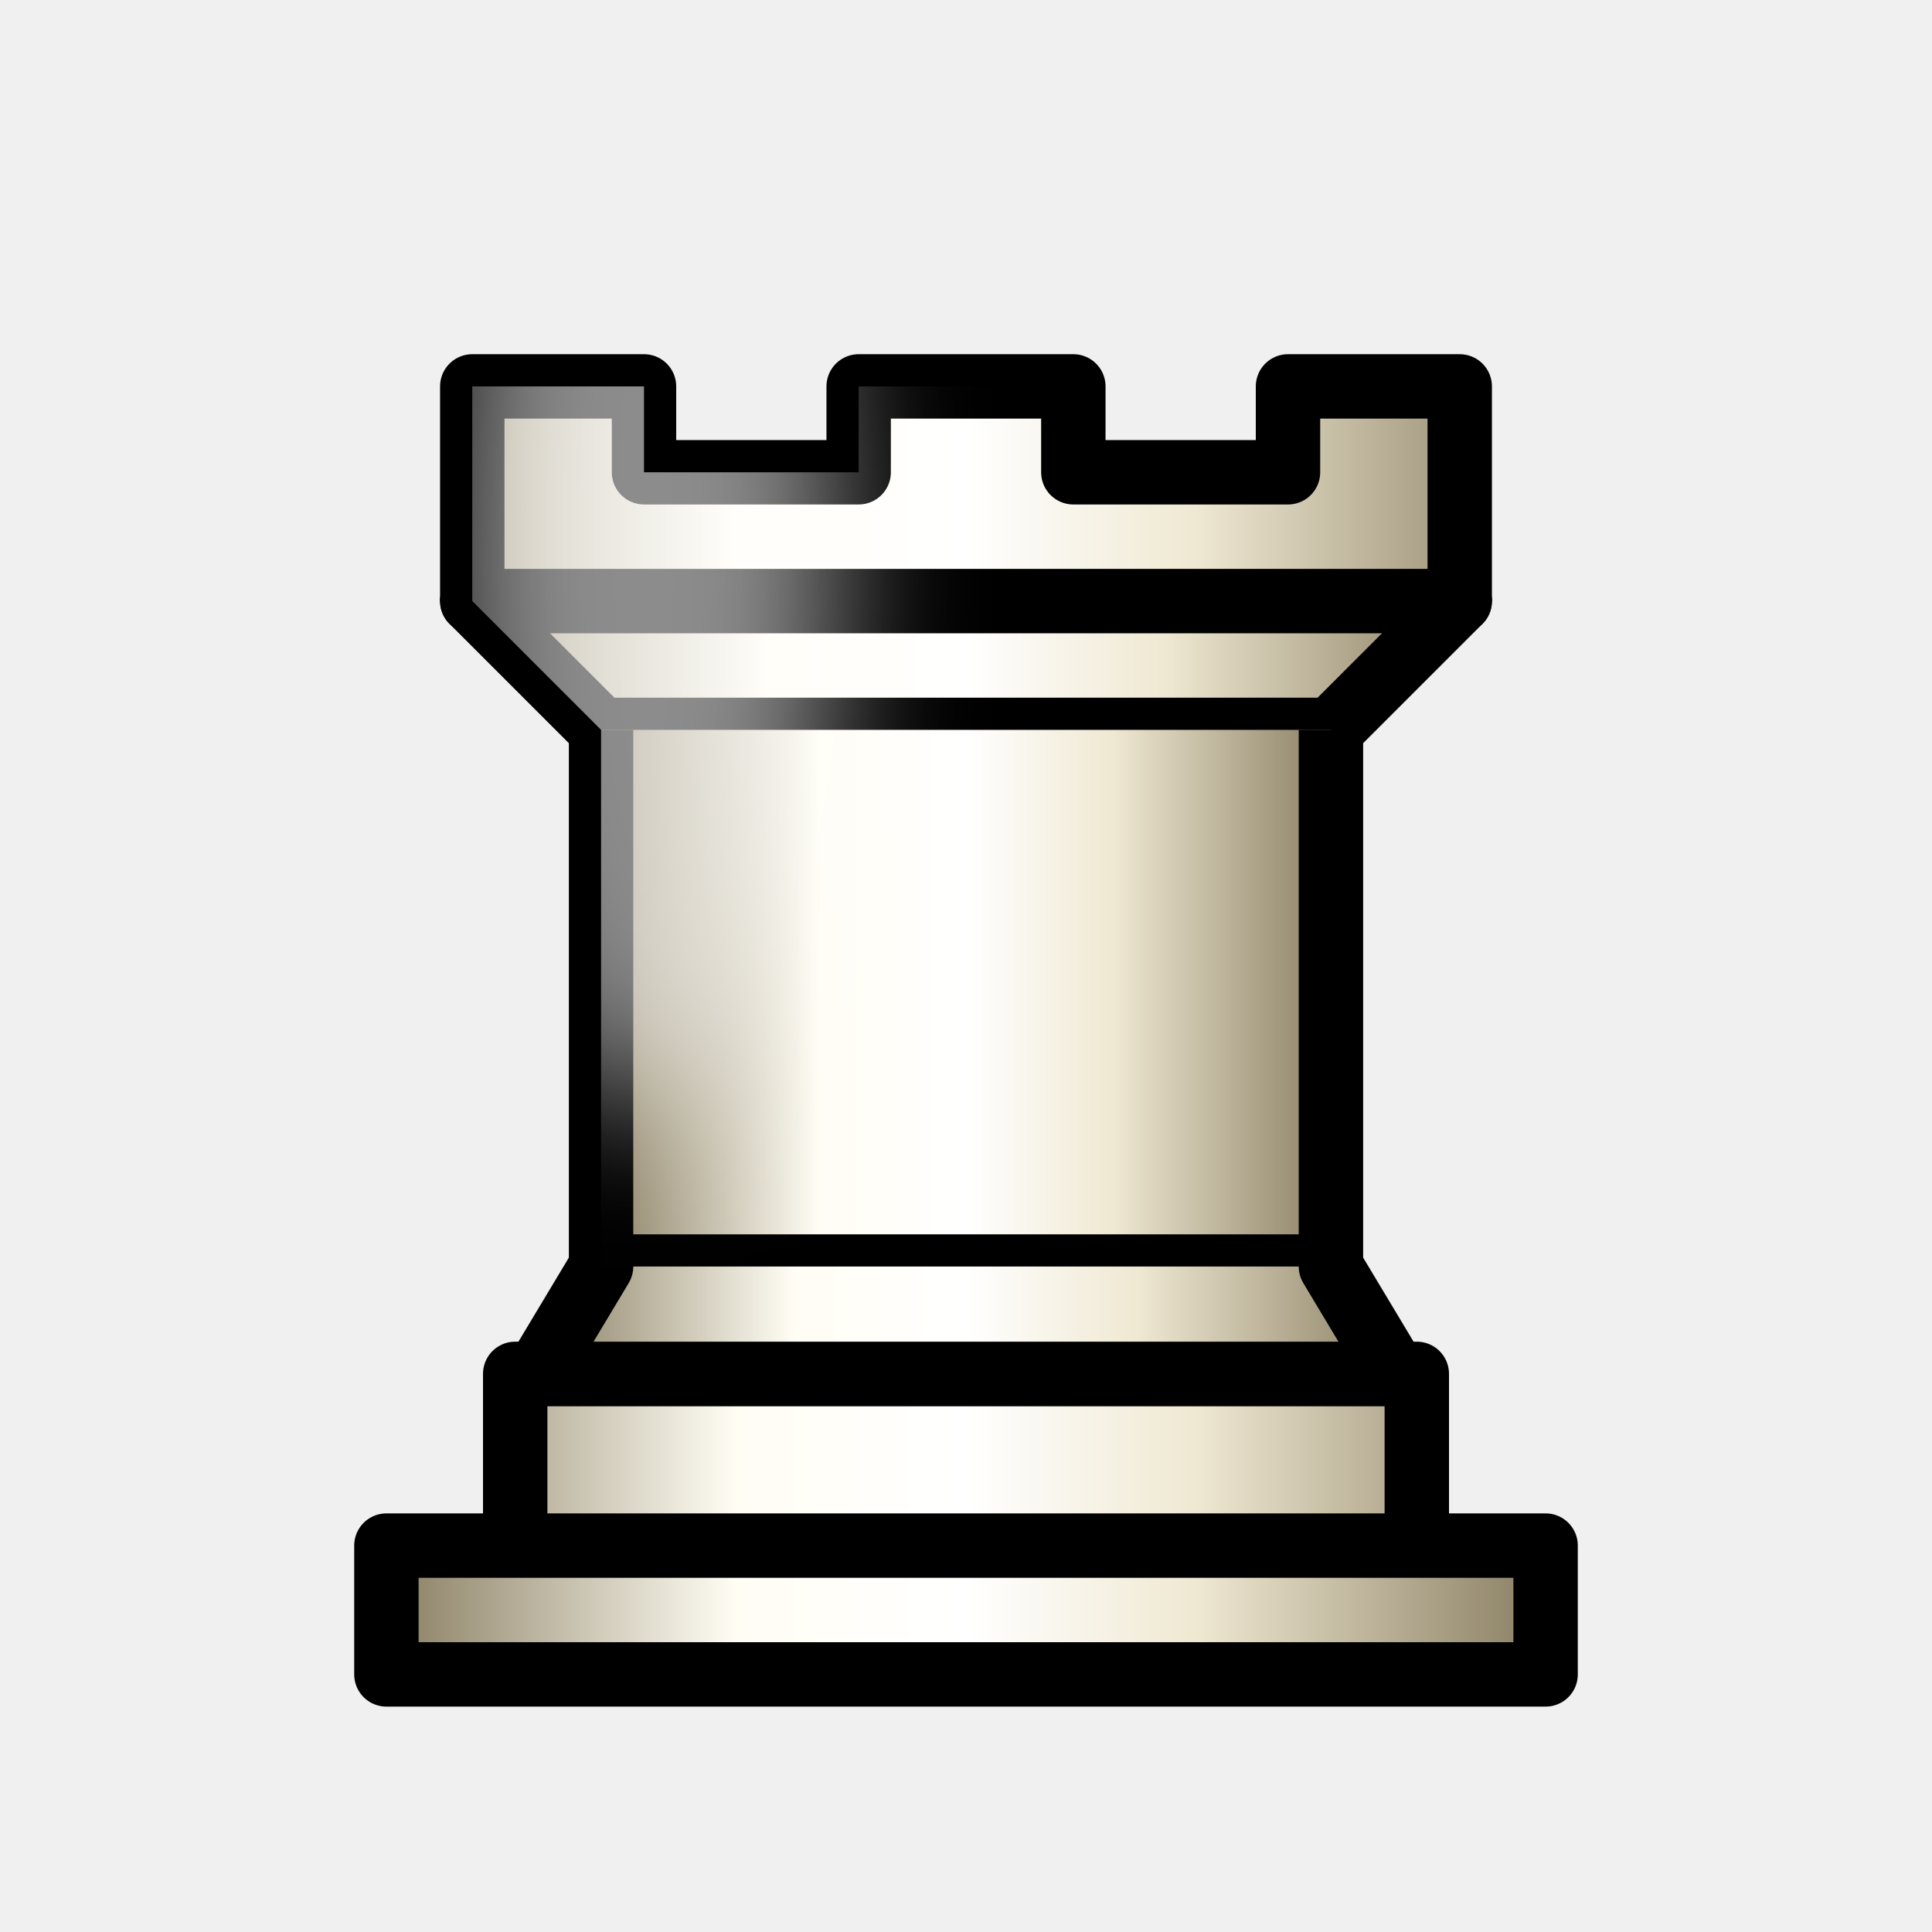
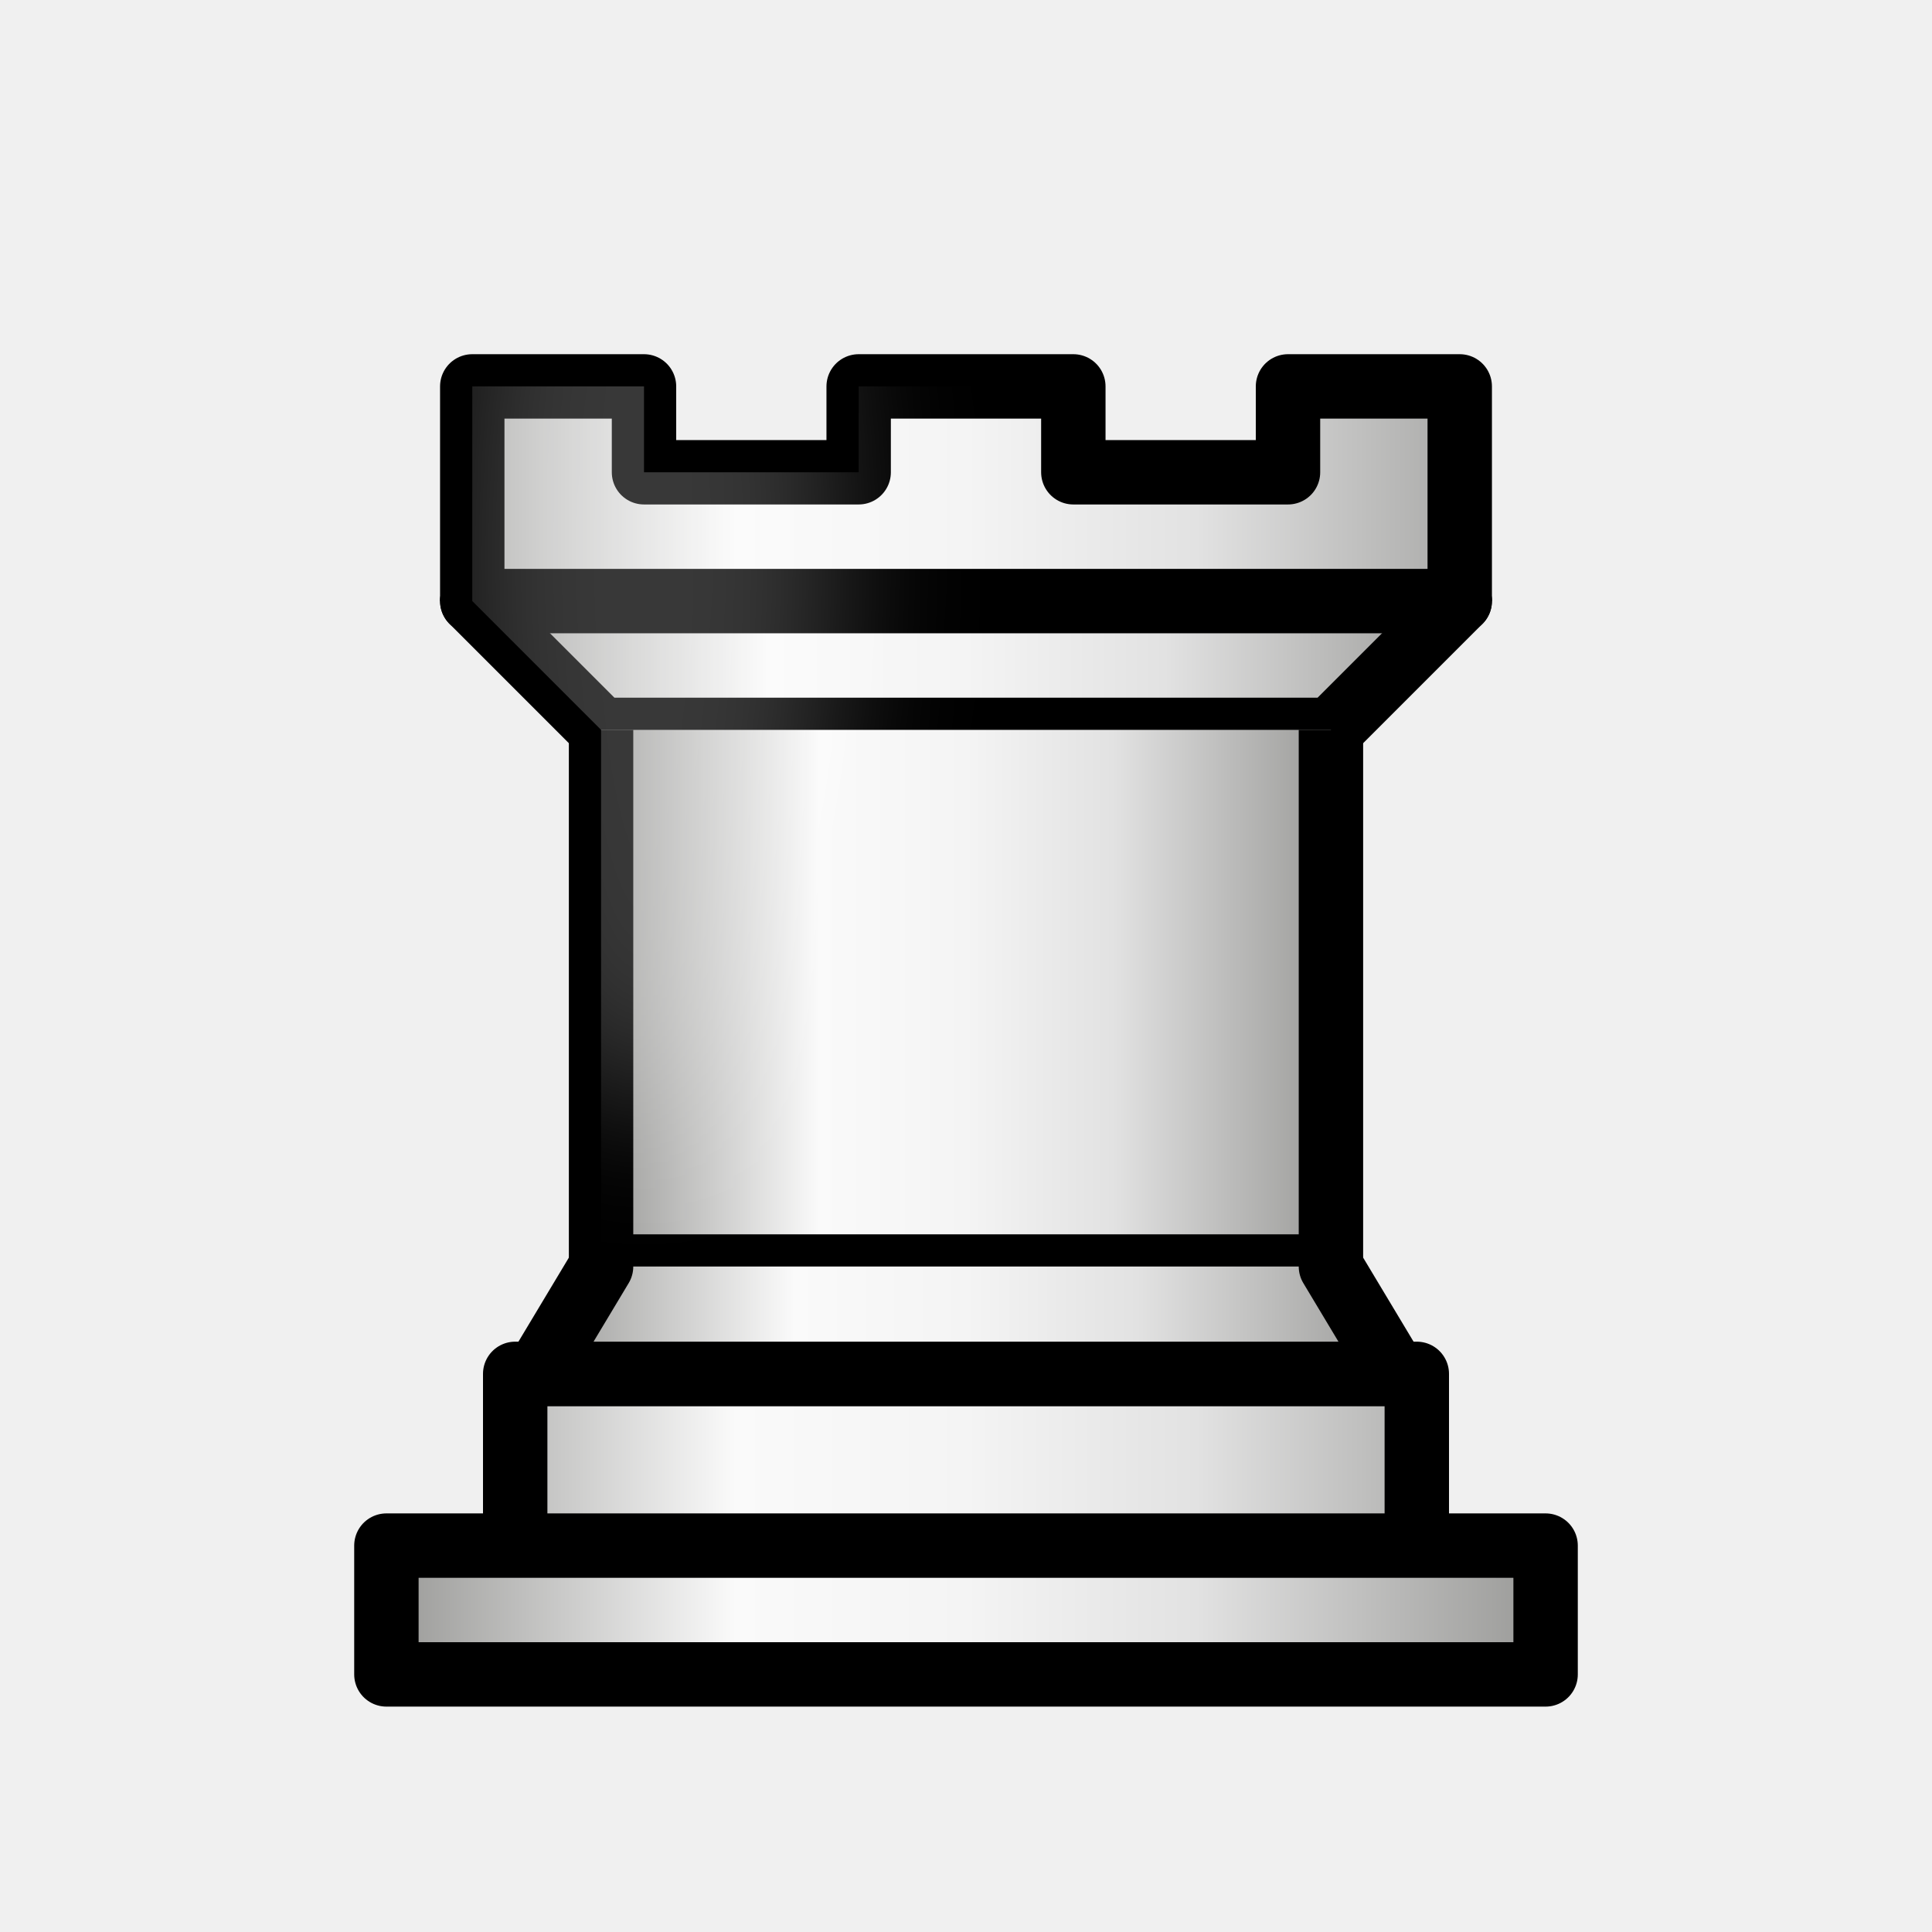
<svg xmlns="http://www.w3.org/2000/svg" viewBox="0 0 45 45">
  <defs>
    <linearGradient id="gw" x1="0" y1="0" x2="1" y2="0">
-       <stop offset="0" stop-color="#8a7f63" />
-       <stop offset=".3" stop-color="#fffdf4" />
-       <stop offset=".5" stop-color="#ffffff" />
-       <stop offset=".7" stop-color="#efe8d2" />
-       <stop offset="1" stop-color="#8a7f63" />
+       <stop offset="0" stop-color="#9a9a98" />
+       <stop offset=".3" stop-color="#fafafa" />
+       <stop offset=".5" stop-color="#f4f4f4" />
+       <stop offset=".7" stop-color="#e2e2e2" />
+       <stop offset="1" stop-color="#9a9a98" />
    </linearGradient>
    <filter id="soft" x="-40%" y="-40%" width="180%" height="180%">
      <feGaussianBlur stdDeviation="1.6" />
    </filter>
    <clipPath id="cl">
      <path d="M9 39h27v-3H9zm3-3v-4h21v4zm-1-22V9h4v2h5V9h5v2h5V9h4v5" />
      <path d="m34 14-3 3H14l-3-3" />
      <path d="M31 17v12.5H14V17" />
      <path d="m31 29.5 1.5 2.5h-20l1.5-2.5" />
      <path d="M11 14h23" />
    </clipPath>
  </defs>
  <g fill="url(#gw)" fill-rule="evenodd" stroke="#000" stroke-linecap="round" stroke-linejoin="round" stroke-width="1.5">
    <path stroke-linecap="butt" d="M9 39h27v-3H9zm3-3v-4h21v4zm-1-22V9h4v2h5V9h5v2h5V9h4v5" />
    <path d="m34 14-3 3H14l-3-3" />
    <path stroke-linecap="butt" stroke-linejoin="miter" d="M31 17v12.5H14V17" />
    <path d="m31 29.5 1.5 2.5h-20l1.5-2.5" />
    <path fill="none" stroke-linejoin="miter" d="M11 14h23" />
  </g>
  <g clip-path="url(#cl)">
-     <ellipse cx="15" cy="13" rx="4.5" ry="13" fill="#ffffff" opacity="0.55" filter="url(#soft)" />
+     <ellipse cx="15" cy="13" rx="4.5" ry="13" fill="#ffffff" opacity="0.22" filter="url(#soft)" />
  </g>
</svg>
